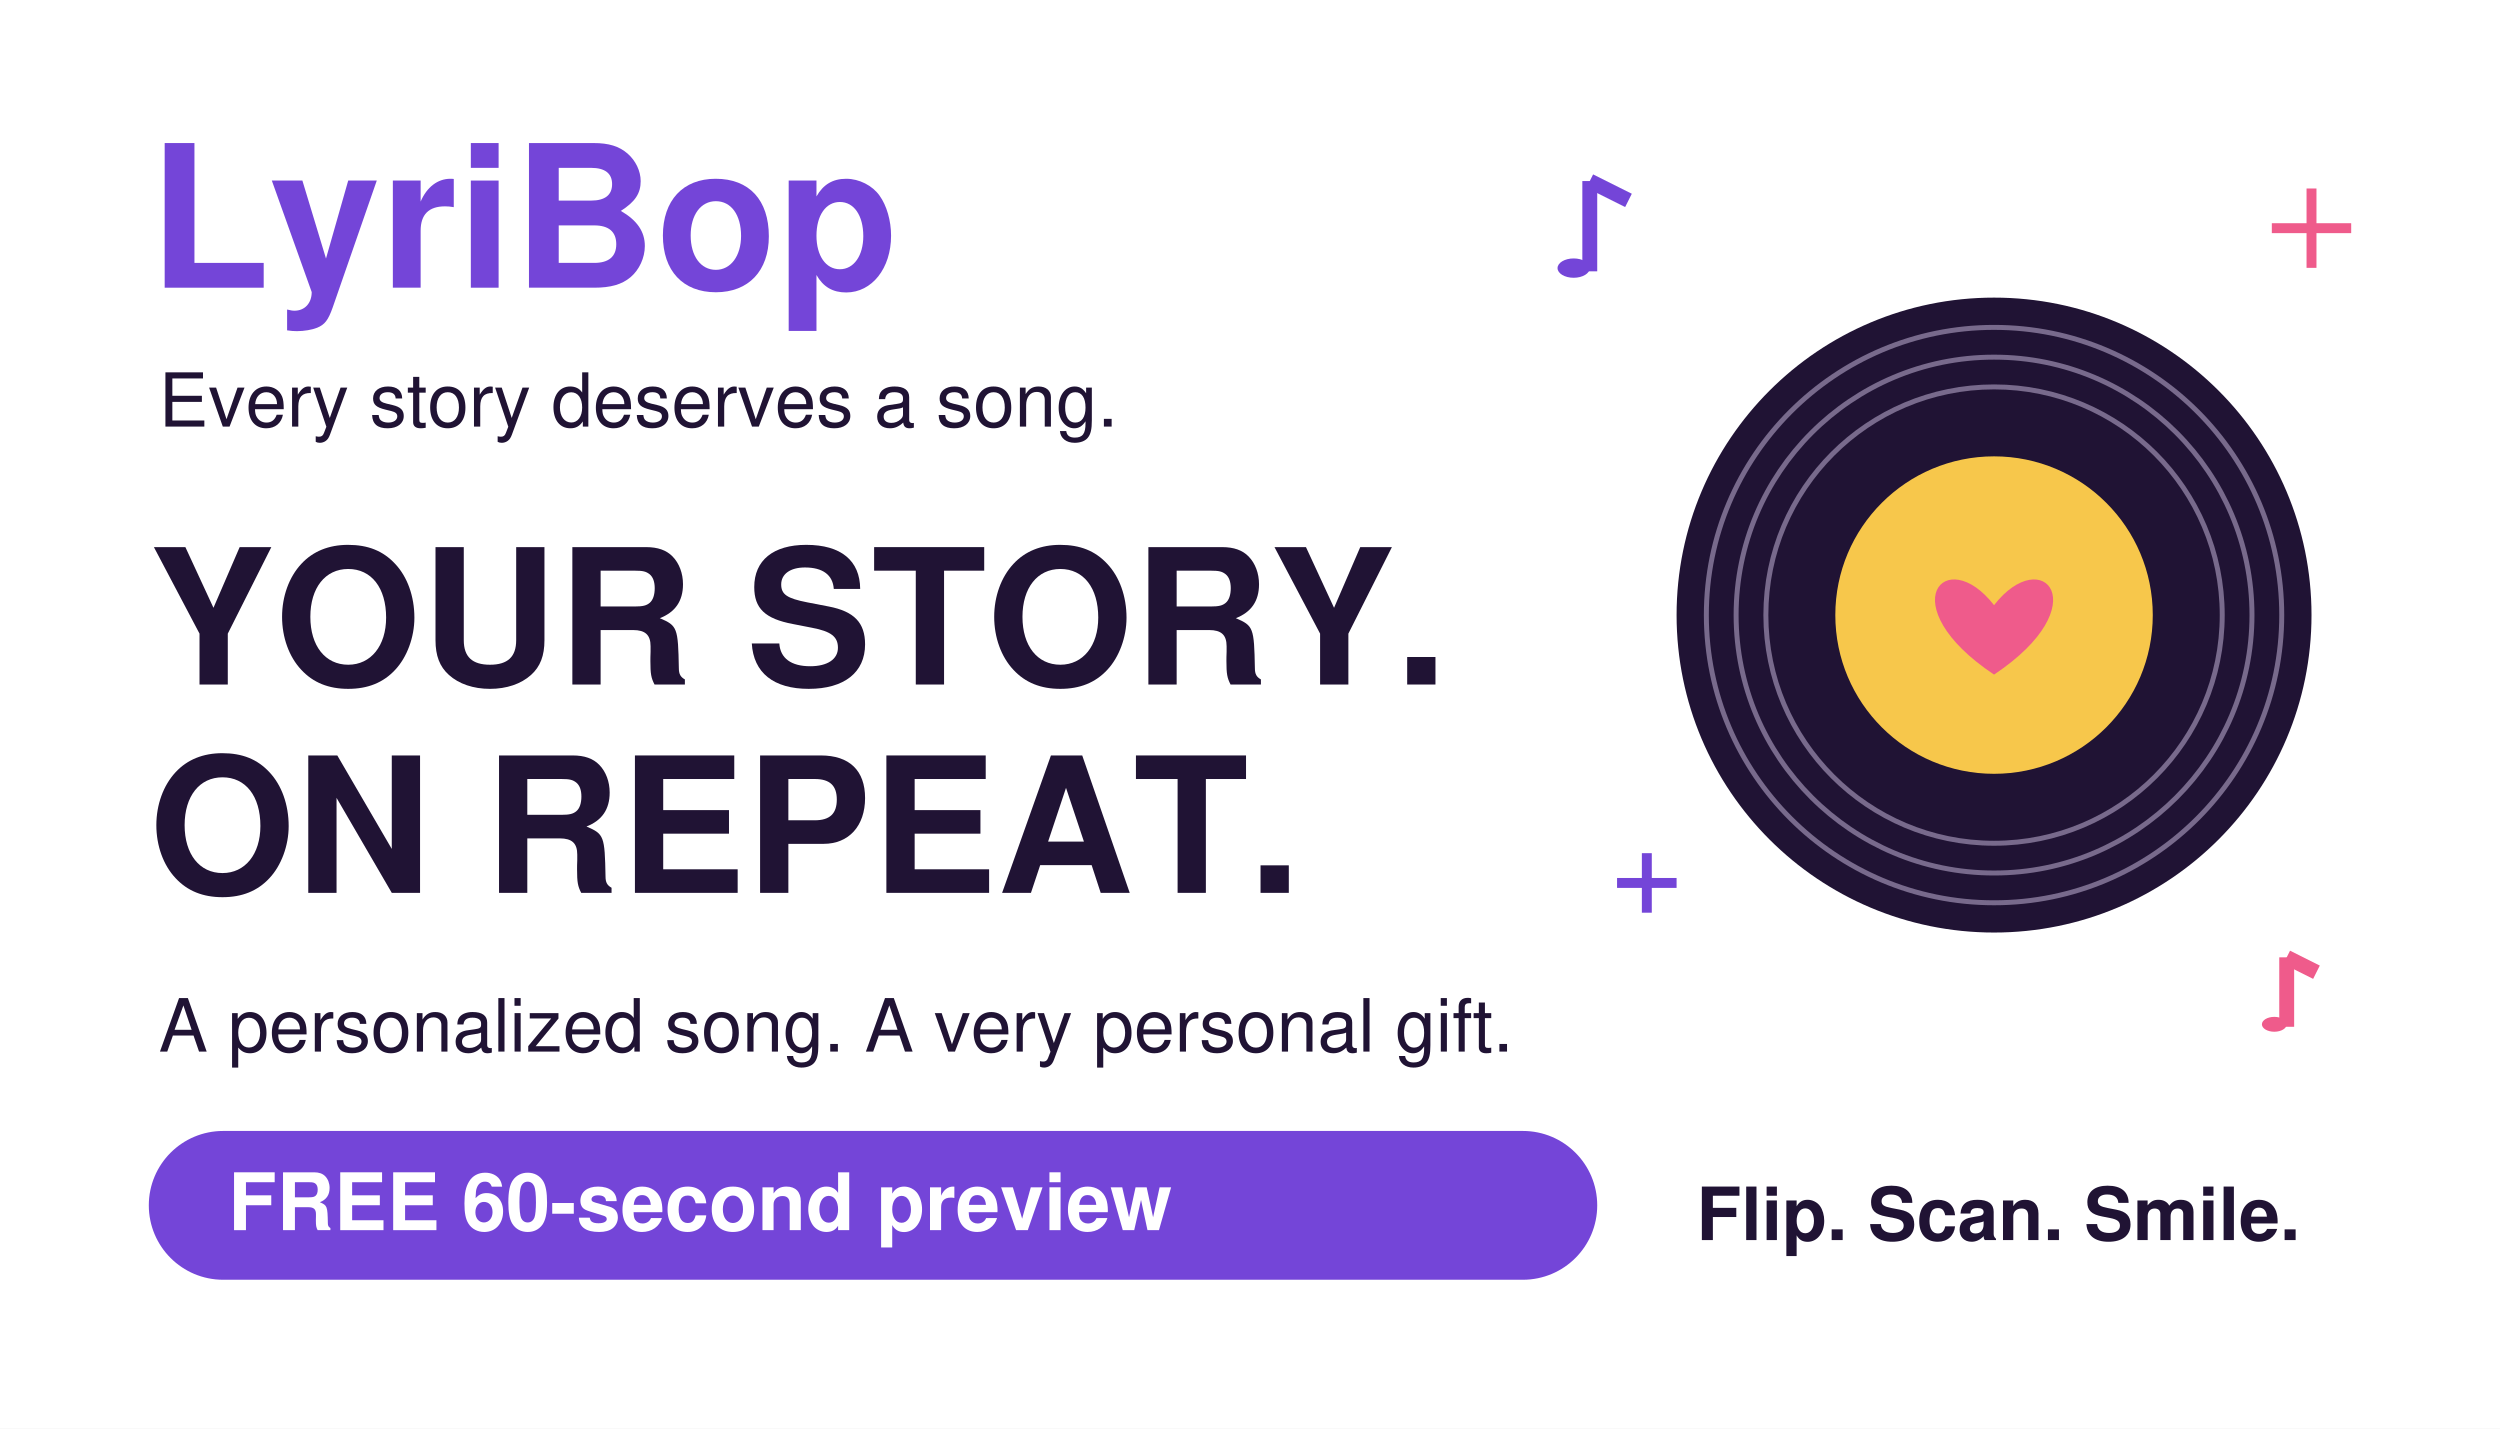
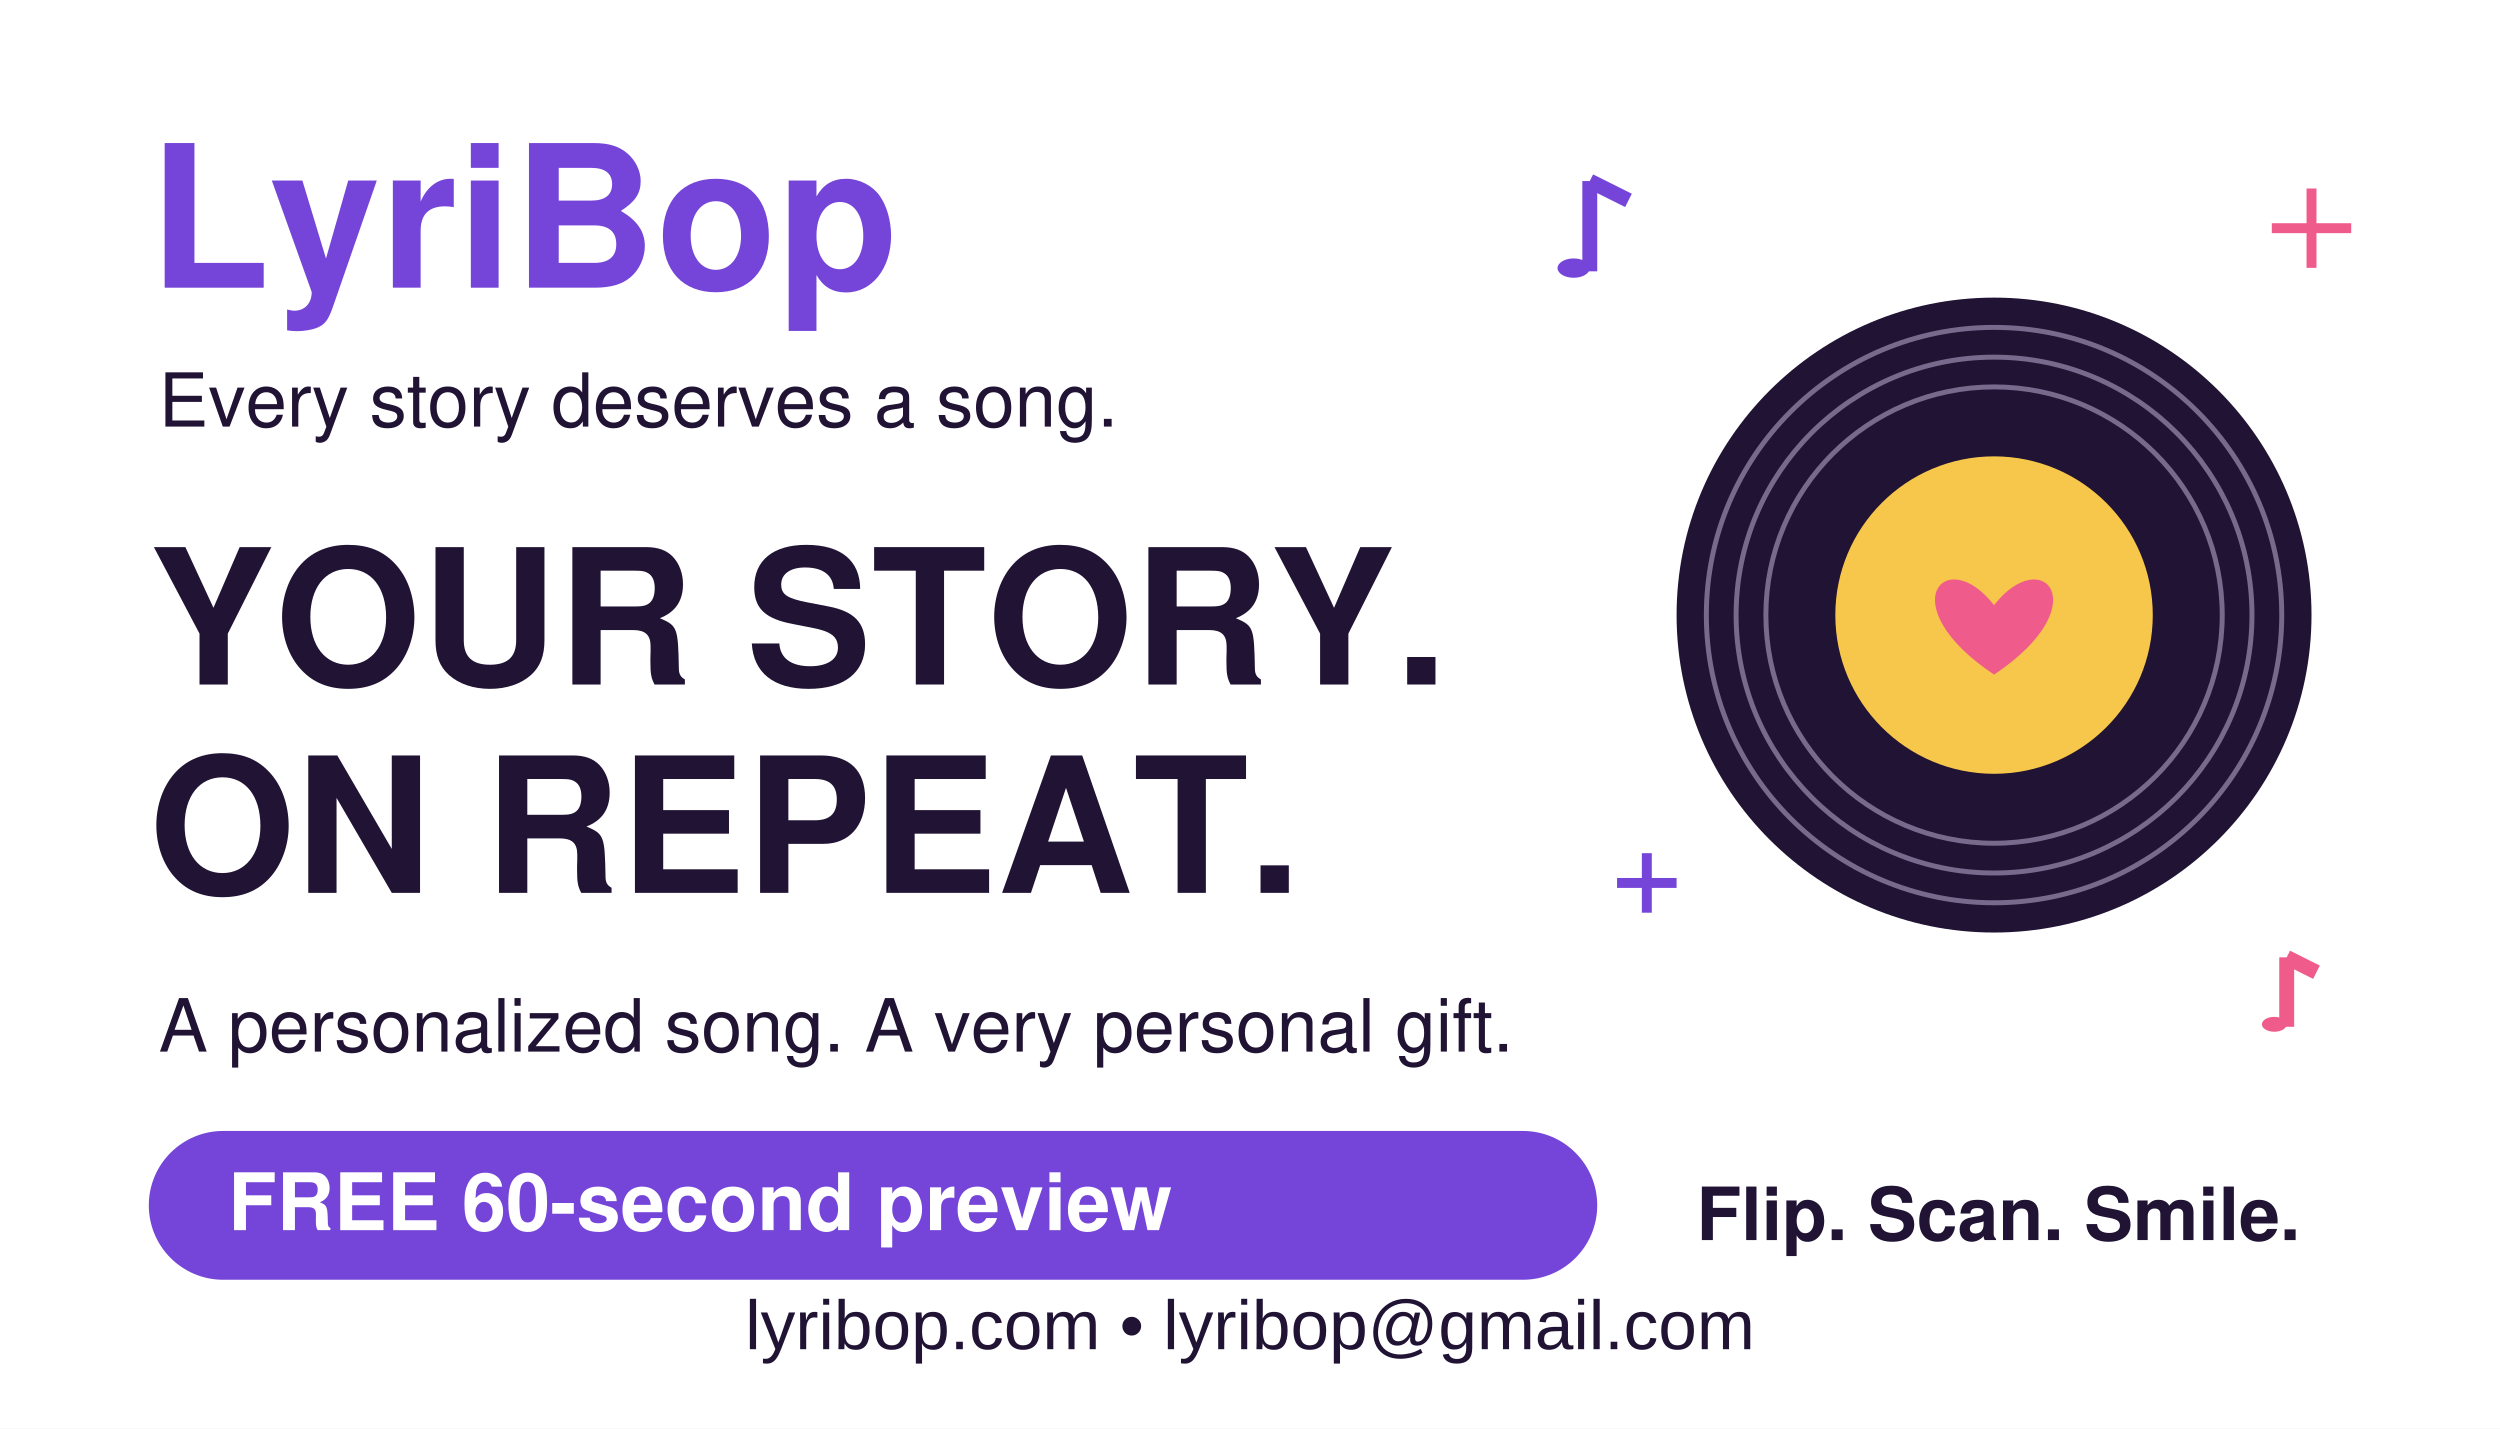
<svg xmlns="http://www.w3.org/2000/svg" xmlns:xlink="http://www.w3.org/1999/xlink" version="1.1" width="252" height="144" viewBox="0 0 252 144">
  <defs>
    <path id="font_1_45" d="M.23 .729H.08V0H.579V.125H.23V.729Z" />
    <path id="font_1_90" d="M.394 .54 .282 .147 .163 .54H.009L.21-.022C.21-.078 .175-.116 .123-.116 .112-.116 .103-.114 .086-.11V-.215C.107-.218 .119-.219 .136-.219 .172-.219 .212-.212 .237-.202 .276-.186 .293-.164 .316-.099L.538 .54H.394Z" />
    <path id="font_1_83" d="M.063 .54V0H.203V.287C.203 .369 .244 .41 .326 .41 .341 .41 .351 .409 .37 .406V.548C.362 .549 .359 .549 .353 .549 .289 .549 .234 .507 .203 .434V.54H.063Z" />
    <path id="font_1_74" d="M.207 .54H.067V0H.207V.54M.207 .729H.067V.604H.207V.729Z" />
    <path id="font_1_35" d="M.082 0H.41C.494 0 .55 .016 .594 .053 .638 .09 .666 .151 .666 .21 .666 .282 .628 .339 .545 .387 .617 .433 .645 .475 .645 .537 .645 .588 .62 .64 .579 .676 .536 .713 .485 .729 .407 .729H.082V0M.232 .604H.395C.465 .604 .501 .576 .501 .522 .501 .467 .465 .439 .395 .439H.232V.604M.232 .314H.411C.484 .314 .522 .282 .522 .219 .522 .157 .484 .125 .411 .125H.232V.314Z" />
    <path id="font_1_80" d="M.301 .549C.136 .549 .035 .44 .035 .263 .035 .085 .136-.023 .302-.023 .467-.023 .569 .085 .569 .259 .569 .442 .47 .549 .301 .549M.302 .436C.379 .436 .429 .367 .429 .261 .429 .16 .377 .09 .302 .09 .226 .09 .175 .159 .175 .263 .175 .367 .226 .436 .302 .436Z" />
    <path id="font_1_81" d="M.198 .54H.058V-.218H.198V.064C.232 .004 .28-.024 .348-.024 .478-.024 .574 .098 .574 .262 .574 .338 .552 .414 .516 .464 .48 .515 .413 .549 .348 .549 .28 .549 .232 .52 .198 .46V.54M.316 .432C.387 .432 .434 .364 .434 .26 .434 .161 .386 .093 .316 .093 .245 .093 .198 .161 .198 .262 .198 .364 .245 .432 .316 .432Z" />
    <path id="font_2_38" d="M.183 .332H.58V.414H.183V.647H.595V.729H.09V0H.613V.082H.183V.332Z" />
    <path id="font_2_87" d="M.285 0 .486 .524H.392L.244 .099 .104 .524H.01L.194 0H.285Z" />
    <path id="font_2_70" d="M.513 .234C.513 .314 .507 .362 .492 .401 .458 .487 .378 .539 .28 .539 .134 .539 .04 .428 .04 .255 .04 .082 .13-.023 .278-.023 .398-.023 .481 .045 .502 .159H.418C.395 .09 .348 .054 .281 .054 .228 .054 .183 .078 .155 .122 .135 .152 .128 .182 .127 .234H.513M.129 .302C.136 .399 .195 .462 .279 .462 .364 .462 .423 .396 .423 .302H.129Z" />
    <path id="font_2_83" d="M.069 .524V0H.153V.272C.154 .398 .206 .454 .321 .451V.536C.307 .538 .299 .539 .289 .539 .235 .539 .194 .507 .146 .429V.524H.069Z" />
    <path id="font_2_90" d="M.388 .524 .243 .116 .109 .524H.02L.197-.002 .165-.085C.151-.122 .133-.136 .098-.136 .084-.136 .072-.134 .054-.13V-.205C.071-.214 .088-.218 .11-.218 .137-.218 .166-.209 .188-.193 .214-.174 .229-.152 .245-.11L.478 .524H.388Z" />
    <path id="font_2_1" d="" />
    <path id="font_2_84" d="M.438 .378C.437 .481 .369 .539 .248 .539 .126 .539 .047 .476 .047 .379 .047 .297 .089 .258 .213 .228L.291 .209C.349 .195 .372 .174 .372 .137 .372 .087 .323 .054 .25 .054 .205 .054 .167 .067 .146 .089 .133 .104 .127 .119 .122 .156H.034C.038 .035 .106-.023 .243-.023 .375-.023 .459 .042 .459 .143 .459 .221 .415 .264 .311 .289L.231 .308C.163 .324 .134 .346 .134 .383 .134 .432 .177 .462 .245 .462 .312 .462 .348 .433 .35 .378H.438Z" />
    <path id="font_2_85" d="M.254 .524H.168V.668H.085V.524H.014V.456H.085V.06C.085 .006 .121-.023 .186-.023 .208-.023 .226-.021 .254-.016V.054C.242 .051 .231 .05 .214 .05 .178 .05 .168 .06 .168 .097V.456H.254V.524Z" />
    <path id="font_2_80" d="M.272 .539C.124 .539 .036 .434 .036 .258 .036 .081 .124-.023 .273-.023 .421-.023 .51 .082 .51 .254 .51 .436 .424 .539 .272 .539M.273 .462C.367 .462 .423 .385 .423 .255 .423 .131 .365 .054 .273 .054 .18 .054 .123 .131 .123 .258 .123 .385 .18 .462 .273 .462Z" />
    <path id="font_2_69" d="M.495 .729H.412V.458C.377 .511 .321 .539 .251 .539 .115 .539 .026 .43 .026 .263 .026 .086 .112-.023 .254-.023 .326-.023 .376 .004 .421 .069V0H.495V.729M.265 .461C.355 .461 .412 .382 .412 .256 .412 .135 .354 .055 .266 .055 .174 .055 .113 .136 .113 .258 .113 .38 .174 .461 .265 .461Z" />
    <path id="font_2_66" d="M.535 .049C.526 .047 .522 .047 .517 .047 .488 .047 .472 .062 .472 .088V.396C.472 .489 .404 .539 .275 .539 .198 .539 .137 .517 .101 .478 .077 .451 .067 .421 .065 .369H.149C.156 .433 .194 .462 .272 .462 .348 .462 .389 .434 .389 .384V.362C.388 .326 .37 .313 .302 .304 .184 .289 .166 .285 .134 .272 .073 .246 .042 .2 .042 .132 .042 .037 .108-.023 .214-.023 .28-.023 .333 0 .392 .054 .398 0 .424-.023 .478-.023 .496-.023 .507-.021 .535-.014V.049M.389 .165C.389 .137 .381 .12 .356 .097 .322 .066 .281 .05 .232 .05 .167 .05 .129 .081 .129 .134 .129 .189 .165 .217 .255 .23 .344 .242 .361 .246 .389 .259V.165Z" />
    <path id="font_2_79" d="M.07 .524V0H.154V.289C.154 .396 .21 .466 .296 .466 .362 .466 .404 .426 .404 .363V0H.487V.396C.487 .483 .422 .539 .321 .539 .243 .539 .193 .509 .147 .436V.524H.07Z" />
    <path id="font_2_72" d="M.404 .524V.448C.362 .511 .316 .539 .25 .539 .123 .539 .035 .421 .035 .253 .035 .165 .056 .101 .101 .048 .14 .002 .19-.023 .244-.023 .307-.023 .352 .005 .396 .071V.044C.396-.096 .357-.148 .253-.148 .182-.148 .145-.12 .137-.06H.052C.06-.157 .137-.218 .251-.218 .328-.218 .392-.193 .426-.151 .466-.102 .481-.037 .481 .086V.524H.404M.258 .462C.346 .462 .396 .388 .396 .255 .396 .128 .345 .054 .258 .054 .172 .054 .122 .129 .122 .258 .122 .386 .172 .462 .258 .462Z" />
    <path id="font_2_15" d="M.191 .104H.087V0H.191V.104Z" />
    <path id="font_1_58" d="M.419 .27 .65 .729H.482L.343 .407 .194 .729H.027L.269 .27V0H.419V.27Z" />
    <path id="font_1_48" d="M.39 .741C.288 .741 .204 .707 .142 .64 .077 .57 .04 .468 .04 .359 .04 .25 .077 .147 .142 .078 .205 .01 .287-.023 .391-.023 .495-.023 .577 .01 .64 .078 .703 .145 .742 .251 .742 .354 .742 .468 .705 .571 .64 .64 .576 .709 .496 .741 .39 .741M.391 .613C.514 .613 .592 .513 .592 .355 .592 .205 .511 .105 .391 .105 .269 .105 .19 .205 .19 .359 .19 .513 .269 .613 .391 .613Z" />
    <path id="font_1_54" d="M.504 .729V.235C.504 .147 .459 .105 .365 .105 .271 .105 .226 .147 .226 .235V.729H.076V.235C.076 .153 .098 .095 .147 .051 .2 .003 .277-.023 .365-.023 .453-.023 .53 .003 .583 .051 .632 .095 .654 .153 .654 .235V.729H.504Z" />
    <path id="font_1_51" d="M.23 .289H.402C.467 .289 .495 .263 .495 .203V.173C.494 .154 .494 .136 .494 .125 .494 .056 .498 .035 .516 0H.677V.027C.654 .04 .645 .055 .645 .087 .641 .302 .637 .312 .544 .352 .626 .384 .667 .443 .667 .532 .667 .59 .647 .643 .612 .679 .579 .713 .533 .729 .471 .729H.08V0H.23V.289M.23 .414V.604H.411C.454 .604 .471 .6 .49 .585 .508 .57 .517 .545 .517 .511 .517 .476 .508 .448 .49 .433 .473 .419 .454 .414 .411 .414H.23Z" />
    <path id="font_1_1" d="" />
    <path id="font_1_52" d="M.607 .507C.606 .658 .505 .741 .321 .741 .146 .741 .045 .659 .045 .517 .045 .404 .102 .349 .25 .321L.352 .301C.452 .282 .489 .254 .489 .195 .489 .134 .433 .097 .342 .097 .24 .097 .183 .14 .178 .218H.032C.041 .062 .148-.023 .334-.023 .522-.023 .633 .064 .633 .213 .633 .328 .575 .388 .44 .414L.326 .436C.219 .457 .188 .478 .188 .531 .188 .586 .236 .621 .314 .621 .409 .621 .462 .581 .467 .507H.607Z" />
    <path id="font_1_53" d="M.385 .604H.598V.729H.014V.604H.235V0H.385V.604Z" />
    <path id="font_1_15" d="M.214 .146H.064V0H.214V.146Z" />
    <path id="font_1_47" d="M.511 0H.661V.729H.511V.233L.222 .729H.068V0H.218V.504L.511 0Z" />
    <path id="font_1_38" d="M.229 .314H.578V.439H.229V.604H.606V.729H.079V0H.624V.125H.229V.314Z" />
    <path id="font_1_49" d="M.226 .26H.413C.547 .26 .633 .355 .633 .503 .633 .649 .55 .729 .398 .729H.076V0H.226V.26M.226 .385V.604H.366C.446 .604 .483 .569 .483 .495 .483 .42 .446 .385 .366 .385H.226Z" />
    <path id="font_1_34" d="M.501 .147 .549 0H.703L.451 .729H.285L.026 0H.179L.228 .147H.501M.46 .272H.27L.365 .557 .46 .272Z" />
    <path id="font_2_34" d="M.474 .219 .549 0H.653L.397 .729H.277L.017 0H.116L.193 .219H.474M.448 .297H.216L.336 .629 .448 .297Z" />
    <path id="font_2_81" d="M.054-.218H.138V.055C.182 .001 .231-.023 .299-.023 .435-.023 .523 .086 .523 .253 .523 .429 .437 .539 .298 .539 .227 .539 .17 .507 .131 .445V.524H.054V-.218M.284 .461C.376 .461 .436 .38 .436 .255 .436 .136 .375 .055 .284 .055 .195 .055 .138 .135 .138 .258 .138 .381 .195 .461 .284 .461Z" />
    <path id="font_2_77" d="M.152 .729H.068V0H.152V.729Z" />
    <path id="font_2_74" d="M.15 .524H.067V0H.15V.524M.15 .729H.066V.624H.15V.729Z" />
    <path id="font_2_91" d="M.443 .524H.052V.451H.344L.031 .075V0H.457V.073H.132L.443 .45V.524Z" />
    <path id="font_2_71" d="M.258 .524H.171V.606C.171 .641 .19 .659 .229 .659 .236 .659 .239 .659 .258 .658V.727C.239 .731 .228 .732 .211 .732 .134 .732 .088 .688 .088 .613V.524H.018V.456H.088V0H.171V.456H.258V.524Z" />
    <path id="font_1_39" d="M.224 .314H.543V.439H.224V.604H.586V.729H.074V0H.224V.314Z" />
    <path id="font_1_23" d="M.507 .548C.5 .594 .491 .617 .473 .643 .436 .694 .371 .724 .294 .724 .206 .724 .134 .685 .091 .614 .049 .545 .032 .466 .032 .337 .032 .215 .047 .139 .083 .082 .124 .016 .198-.023 .282-.023 .423-.023 .519 .082 .519 .237 .519 .373 .435 .467 .313 .467 .255 .467 .216 .45 .172 .404L.173 .419C.175 .485 .178 .506 .188 .533 .207 .585 .241 .611 .29 .611 .335 .611 .359 .593 .377 .548H.507M.278 .356C.344 .356 .386 .306 .386 .227 .386 .152 .34 .097 .278 .097 .214 .097 .17 .149 .17 .225 .17 .302 .214 .356 .278 .356Z" />
    <path id="font_1_17" d="M.273 .724C.197 .724 .132 .692 .089 .633 .048 .578 .029 .488 .029 .35 .029 .224 .045 .136 .079 .082 .121 .014 .19-.023 .273-.023 .35-.023 .413 .008 .457 .067 .497 .122 .517 .213 .517 .346 .517 .476 .501 .564 .467 .619 .425 .687 .356 .724 .273 .724M.273 .611C.309 .611 .338 .591 .355 .554 .369 .524 .377 .447 .377 .349 .377 .269 .37 .191 .359 .162 .343 .12 .313 .097 .273 .097 .236 .097 .208 .116 .191 .152 .177 .182 .169 .256 .169 .351 .169 .435 .176 .515 .187 .544 .202 .587 .233 .611 .273 .611Z" />
    <path id="font_1_14" d="M.298 .342H.026V.207H.298V.342Z" />
    <path id="font_1_84" d="M.505 .366C.503 .48 .415 .549 .27 .549 .133 .549 .048 .48 .048 .369 .048 .333 .059 .302 .078 .281 .097 .262 .114 .253 .166 .236L.333 .184C.368 .173 .38 .162 .38 .14 .38 .107 .341 .087 .276 .087 .239 .087 .211 .093 .193 .106 .178 .117 .172 .128 .166 .157H.029C.033 .038 .12-.023 .284-.023 .359-.023 .416-.007 .456 .025 .496 .057 .52 .107 .52 .16 .52 .23 .485 .275 .414 .296L.237 .347C.198 .359 .188 .367 .188 .389 .188 .419 .22 .439 .269 .439 .336 .439 .369 .415 .37 .366H.505Z" />
    <path id="font_1_70" d="M.524 .226C.525 .238 .525 .243 .525 .25 .525 .304 .517 .354 .504 .392 .468 .49 .381 .549 .272 .549 .117 .549 .022 .437 .022 .256 .022 .083 .116-.023 .269-.023 .39-.023 .488 .045 .519 .152H.381C.364 .109 .325 .084 .274 .084 .234 .084 .202 .101 .182 .131 .169 .151 .164 .175 .162 .226H.524M.164 .319C.173 .402 .208 .442 .27 .442 .334 .442 .372 .399 .379 .319H.164Z" />
    <path id="font_1_68" d="M.522 .338C.512 .47 .425 .549 .289 .549 .127 .549 .034 .443 .034 .259 .034 .081 .127-.023 .287-.023 .418-.023 .509 .058 .522 .187H.388C.371 .117 .343 .09 .287 .09 .216 .09 .174 .153 .174 .259 .174 .311 .184 .358 .201 .39 .217 .42 .248 .436 .288 .436 .345 .436 .372 .409 .388 .338H.522Z" />
    <path id="font_1_79" d="M.063 .54V0H.203V.324C.203 .388 .247 .43 .316 .43 .376 .43 .406 .397 .406 .333V0H.546V.362C.546 .482 .481 .549 .365 .549 .292 .549 .243 .523 .203 .462V.54H.063Z" />
    <path id="font_1_69" d="M.405 0H.545V.729H.405V.47C.37 .524 .324 .549 .256 .549 .127 .549 .029 .425 .029 .262 .029 .189 .051 .115 .087 .063 .124 .01 .19-.023 .256-.023 .324-.023 .37 .001 .405 .055V0M.287 .432C.358 .432 .405 .364 .405 .26 .405 .162 .357 .094 .287 .094 .217 .094 .169 .163 .169 .262 .169 .363 .217 .432 .287 .432Z" />
    <path id="font_1_87" d="M.35 0 .536 .54H.388L.279 .145 .162 .54H.014L.203 0H.35Z" />
    <path id="font_1_88" d="M.613 0 .766 .54H.621L.539 .162 .458 .54H.318L.236 .162 .15 .54H.005L.157 0H.301L.387 .381 .468 0H.613Z" />
    <path id="font_1_77" d="M.207 .729H.067V0H.207V.729Z" />
    <path id="font_1_66" d="M.524 .017C.5 .04 .492 .056 .492 .083V.383C.492 .493 .417 .549 .271 .549 .125 .549 .049 .487 .04 .362H.175C.182 .418 .205 .436 .274 .436 .328 .436 .355 .418 .355 .382 .355 .364 .346 .349 .331 .34 .312 .33 .312 .33 .243 .319L.187 .309C.08 .291 .028 .236 .028 .139 .028 .042 .093-.023 .192-.023 .252-.023 .306 .002 .356 .054 .356 .026 .359 .016 .372 0H.524V.017M.355 .217C.355 .136 .315 .09 .244 .09 .197 .09 .168 .115 .168 .155 .168 .197 .19 .217 .248 .229L.296 .238C.333 .245 .339 .247 .355 .255V.217Z" />
    <path id="font_1_78" d="M.06 .54V0H.2V.324C.2 .391 .236 .43 .296 .43 .343 .43 .372 .403 .372 .36V0H.512V.324C.512 .39 .548 .43 .608 .43 .655 .43 .684 .403 .684 .36V0H.824V.382C.824 .487 .76 .549 .652 .549 .583 .549 .536 .525 .494 .469 .468 .52 .414 .549 .347 .549 .285 .549 .245 .529 .199 .473V.54H.06Z" />
  </defs>
  <path transform="matrix(1,0,0,-1,0,144)" d="M0 0H252V144H0Z" fill="#ffffff" fill-rule="evenodd" />
  <use data-text="L" xlink:href="#font_1_45" transform="matrix(20,0,0,-20,15,29)" fill="#7445d8" />
  <use data-text="y" xlink:href="#font_1_90" transform="matrix(20,0,0,-20,27.22,29)" fill="#7445d8" />
  <use data-text="r" xlink:href="#font_1_83" transform="matrix(20,0,0,-20,38.34,29)" fill="#7445d8" />
  <use data-text="i" xlink:href="#font_1_74" transform="matrix(20,0,0,-20,46.12,29)" fill="#7445d8" />
  <use data-text="B" xlink:href="#font_1_35" transform="matrix(20,0,0,-20,51.68001,29)" fill="#7445d8" />
  <use data-text="o" xlink:href="#font_1_80" transform="matrix(20,0,0,-20,66.12,29)" fill="#7445d8" />
  <use data-text="p" xlink:href="#font_1_81" transform="matrix(20,0,0,-20,78.34001,29)" fill="#7445d8" />
  <use data-text="E" xlink:href="#font_2_38" transform="matrix(7.5,0,0,-7.5,16,43)" fill="#201334" />
  <use data-text="v" xlink:href="#font_2_87" transform="matrix(7.5,0,0,-7.5,21.0025,43)" fill="#201334" />
  <use data-text="e" xlink:href="#font_2_70" transform="matrix(7.5,0,0,-7.5,24.7525,43)" fill="#201334" />
  <use data-text="r" xlink:href="#font_2_83" transform="matrix(7.5,0,0,-7.5,28.9225,43)" fill="#201334" />
  <use data-text="y" xlink:href="#font_2_90" transform="matrix(7.5,0,0,-7.5,31.42,43)" fill="#201334" />
  <use data-text=" " xlink:href="#font_2_1" transform="matrix(7.5,0,0,-7.5,35.17,43)" fill="#201334" />
  <use data-text="s" xlink:href="#font_2_84" transform="matrix(7.5,0,0,-7.5,37.255,43)" fill="#201334" />
  <use data-text="t" xlink:href="#font_2_85" transform="matrix(7.5,0,0,-7.5,41.005,43)" fill="#201334" />
  <use data-text="o" xlink:href="#font_2_80" transform="matrix(7.5,0,0,-7.5,43.09,43)" fill="#201334" />
  <use data-text="r" xlink:href="#font_2_83" transform="matrix(7.5,0,0,-7.5,47.26,43)" fill="#201334" />
  <use data-text="y" xlink:href="#font_2_90" transform="matrix(7.5,0,0,-7.5,49.7575,43)" fill="#201334" />
  <use data-text=" " xlink:href="#font_2_1" transform="matrix(7.5,0,0,-7.5,53.5075,43)" fill="#201334" />
  <use data-text="d" xlink:href="#font_2_69" transform="matrix(7.5,0,0,-7.5,55.5925,43)" fill="#201334" />
  <use data-text="e" xlink:href="#font_2_70" transform="matrix(7.5,0,0,-7.5,59.7625,43)" fill="#201334" />
  <use data-text="s" xlink:href="#font_2_84" transform="matrix(7.5,0,0,-7.5,63.9325,43)" fill="#201334" />
  <use data-text="e" xlink:href="#font_2_70" transform="matrix(7.5,0,0,-7.5,67.6825,43)" fill="#201334" />
  <use data-text="r" xlink:href="#font_2_83" transform="matrix(7.5,0,0,-7.5,71.8525,43)" fill="#201334" />
  <use data-text="v" xlink:href="#font_2_87" transform="matrix(7.5,0,0,-7.5,74.35,43)" fill="#201334" />
  <use data-text="e" xlink:href="#font_2_70" transform="matrix(7.5,0,0,-7.5,78.1,43)" fill="#201334" />
  <use data-text="s" xlink:href="#font_2_84" transform="matrix(7.5,0,0,-7.5,82.27,43)" fill="#201334" />
  <use data-text=" " xlink:href="#font_2_1" transform="matrix(7.5,0,0,-7.5,86.02,43)" fill="#201334" />
  <use data-text="a" xlink:href="#font_2_66" transform="matrix(7.5,0,0,-7.5,88.105,43)" fill="#201334" />
  <use data-text=" " xlink:href="#font_2_1" transform="matrix(7.5,0,0,-7.5,92.275,43)" fill="#201334" />
  <use data-text="s" xlink:href="#font_2_84" transform="matrix(7.5,0,0,-7.5,94.35999,43)" fill="#201334" />
  <use data-text="o" xlink:href="#font_2_80" transform="matrix(7.5,0,0,-7.5,98.10999,43)" fill="#201334" />
  <use data-text="n" xlink:href="#font_2_79" transform="matrix(7.5,0,0,-7.5,102.28,43)" fill="#201334" />
  <use data-text="g" xlink:href="#font_2_72" transform="matrix(7.5,0,0,-7.5,106.45,43)" fill="#201334" />
  <use data-text="." xlink:href="#font_2_15" transform="matrix(7.5,0,0,-7.5,110.62,43)" fill="#201334" />
  <path transform="matrix(1,0,0,-1,0,144)" d="M233 82C233 99.673 218.673 114 201 114 183.327 114 169 99.673 169 82 169 64.327 183.327 50 201 50 218.673 50 233 64.327 233 82" fill="#201334" fill-rule="evenodd" />
  <path transform="matrix(1,0,0,-1,0,144)" stroke-width=".5" stroke-linecap="butt" stroke-miterlimit="10" stroke-linejoin="miter" fill="none" stroke="#786a8c" d="M224 82C224 94.703 213.702 105 201 105 188.298 105 178 94.703 178 82 178 69.297 188.298 59 201 59 213.702 59 224 69.297 224 82" />
  <path transform="matrix(1,0,0,-1,0,144)" stroke-width=".5" stroke-linecap="butt" stroke-miterlimit="10" stroke-linejoin="miter" fill="none" stroke="#786a8c" d="M227 82C227 96.359 215.359 108 201 108 186.641 108 175 96.359 175 82 175 67.641 186.641 56 201 56 215.359 56 227 67.641 227 82" />
  <path transform="matrix(1,0,0,-1,0,144)" stroke-width=".5" stroke-linecap="butt" stroke-miterlimit="10" stroke-linejoin="miter" fill="none" stroke="#786a8c" d="M230 82C230 98.016 217.016 111 201 111 184.984 111 172 98.016 172 82 172 65.984 184.984 53 201 53 217.016 53 230 65.984 230 82" />
  <path transform="matrix(1,0,0,-1,0,144)" d="M217 82C217 90.837 209.837 98 201 98 192.163 98 185 90.837 185 82 185 73.163 192.163 66 201 66 209.837 66 217 73.163 217 82" fill="#f7c74b" fill-rule="evenodd" />
  <path transform="matrix(1,0,0,-1,0,144)" d="M201 76C190.5 83 196.1 89.3 201 83 205.9 89.3 211.5 83 201 76" fill="#ef5b8b" fill-rule="evenodd" />
  <path transform="matrix(1,0,0,-1,0,144)" d="M160.25 116.975C160.25 117.513 159.523 117.95 158.625 117.95 157.727 117.95 157 117.513 157 116.975 157 116.436 157.727 116 158.625 116 159.523 116 160.25 116.436 160.25 116.975" fill="#7445d8" fill-rule="evenodd" />
  <path transform="matrix(1,0,0,-1,0,144)" stroke-width="1.5" stroke-linecap="butt" stroke-miterlimit="10" stroke-linejoin="miter" fill="none" stroke="#7445d8" d="M160.25 116.65V125.75" />
  <path transform="matrix(1,0,0,-1,0,144)" stroke-width="1.5" stroke-linecap="butt" stroke-miterlimit="10" stroke-linejoin="miter" fill="none" stroke="#7445d8" d="M160.25 125.75 164.15 123.8" />
  <path transform="matrix(1,0,0,-1,0,144)" d="M230.5 40.75C230.5 41.164 229.94 41.5 229.25 41.5 228.56 41.5 228 41.164 228 40.75 228 40.336 228.56 40 229.25 40 229.94 40 230.5 40.336 230.5 40.75" fill="#ef5b8b" fill-rule="evenodd" />
  <path transform="matrix(1,0,0,-1,0,144)" stroke-width="1.5" stroke-linecap="butt" stroke-miterlimit="10" stroke-linejoin="miter" fill="none" stroke="#ef5b8b" d="M230.5 40.5V47.5" />
  <path transform="matrix(1,0,0,-1,0,144)" stroke-width="1.5" stroke-linecap="butt" stroke-miterlimit="10" stroke-linejoin="miter" fill="none" stroke="#ef5b8b" d="M230.5 47.5 233.5 46" />
  <path transform="matrix(1,0,0,-1,0,144)" stroke-width="1" stroke-linecap="butt" stroke-miterlimit="10" stroke-linejoin="miter" fill="none" stroke="#ef5b8b" d="M229 121H237" />
  <path transform="matrix(1,0,0,-1,0,144)" stroke-width="1" stroke-linecap="butt" stroke-miterlimit="10" stroke-linejoin="miter" fill="none" stroke="#ef5b8b" d="M233 117V125" />
  <path transform="matrix(1,0,0,-1,0,144)" stroke-width="1" stroke-linecap="butt" stroke-miterlimit="10" stroke-linejoin="miter" fill="none" stroke="#7445d8" d="M163 55H169" />
  <path transform="matrix(1,0,0,-1,0,144)" stroke-width="1" stroke-linecap="butt" stroke-miterlimit="10" stroke-linejoin="miter" fill="none" stroke="#7445d8" d="M166 52V58" />
  <use data-text="Y" xlink:href="#font_1_58" transform="matrix(19,0,0,-19,15,69)" fill="#201334" />
  <use data-text="O" xlink:href="#font_1_48" transform="matrix(19,0,0,-19,27.673,69)" fill="#201334" />
  <use data-text="U" xlink:href="#font_1_54" transform="matrix(19,0,0,-19,42.455,69)" fill="#201334" />
  <use data-text="R" xlink:href="#font_1_51" transform="matrix(19,0,0,-19,56.17301,69)" fill="#201334" />
  <use data-text=" " xlink:href="#font_1_1" transform="matrix(19,0,0,-19,69.89101,69)" fill="#201334" />
  <use data-text="S" xlink:href="#font_1_52" transform="matrix(19,0,0,-19,75.17301,69)" fill="#201334" />
  <use data-text="T" xlink:href="#font_1_53" transform="matrix(19,0,0,-19,87.84601,69)" fill="#201334" />
  <use data-text="O" xlink:href="#font_1_48" transform="matrix(19,0,0,-19,99.45501,69)" fill="#201334" />
  <use data-text="R" xlink:href="#font_1_51" transform="matrix(19,0,0,-19,114.237,69)" fill="#201334" />
  <use data-text="Y" xlink:href="#font_1_58" transform="matrix(19,0,0,-19,127.955,69)" fill="#201334" />
  <use data-text="." xlink:href="#font_1_15" transform="matrix(19,0,0,-19,140.628,69)" fill="#201334" />
  <use data-text="O" xlink:href="#font_1_48" transform="matrix(19,0,0,-19,15,90)" fill="#201334" />
  <use data-text="N" xlink:href="#font_1_47" transform="matrix(19,0,0,-19,29.782,90)" fill="#201334" />
  <use data-text=" " xlink:href="#font_1_1" transform="matrix(19,0,0,-19,43.50001,90)" fill="#201334" />
  <use data-text="R" xlink:href="#font_1_51" transform="matrix(19,0,0,-19,48.78201,90)" fill="#201334" />
  <use data-text="E" xlink:href="#font_1_38" transform="matrix(19,0,0,-19,62.50001,90)" fill="#201334" />
  <use data-text="P" xlink:href="#font_1_49" transform="matrix(19,0,0,-19,75.17301,90)" fill="#201334" />
  <use data-text="E" xlink:href="#font_1_38" transform="matrix(19,0,0,-19,87.84602,90)" fill="#201334" />
  <use data-text="A" xlink:href="#font_1_34" transform="matrix(19,0,0,-19,100.519,90)" fill="#201334" />
  <use data-text="T" xlink:href="#font_1_53" transform="matrix(19,0,0,-19,114.237,90)" fill="#201334" />
  <use data-text="." xlink:href="#font_1_15" transform="matrix(19,0,0,-19,125.846,90)" fill="#201334" />
  <use data-text="A" xlink:href="#font_2_34" transform="matrix(7.4,0,0,-7.4,16,106)" fill="#201334" />
  <use data-text=" " xlink:href="#font_2_1" transform="matrix(7.4,0,0,-7.4,20.9358,106)" fill="#201334" />
  <use data-text="p" xlink:href="#font_2_81" transform="matrix(7.4,0,0,-7.4,22.993,106)" fill="#201334" />
  <use data-text="e" xlink:href="#font_2_70" transform="matrix(7.4,0,0,-7.4,27.1074,106)" fill="#201334" />
  <use data-text="r" xlink:href="#font_2_83" transform="matrix(7.4,0,0,-7.4,31.2218,106)" fill="#201334" />
  <use data-text="s" xlink:href="#font_2_84" transform="matrix(7.4,0,0,-7.4,33.686,106)" fill="#201334" />
  <use data-text="o" xlink:href="#font_2_80" transform="matrix(7.4,0,0,-7.4,37.386,106)" fill="#201334" />
  <use data-text="n" xlink:href="#font_2_79" transform="matrix(7.4,0,0,-7.4,41.5004,106)" fill="#201334" />
  <use data-text="a" xlink:href="#font_2_66" transform="matrix(7.4,0,0,-7.4,45.6148,106)" fill="#201334" />
  <use data-text="l" xlink:href="#font_2_77" transform="matrix(7.4,0,0,-7.4,49.7292,106)" fill="#201334" />
  <use data-text="i" xlink:href="#font_2_74" transform="matrix(7.4,0,0,-7.4,51.372,106)" fill="#201334" />
  <use data-text="z" xlink:href="#font_2_91" transform="matrix(7.4,0,0,-7.4,53.0148,106)" fill="#201334" />
  <use data-text="e" xlink:href="#font_2_70" transform="matrix(7.4,0,0,-7.4,56.7148,106)" fill="#201334" />
  <use data-text="d" xlink:href="#font_2_69" transform="matrix(7.4,0,0,-7.4,60.8292,106)" fill="#201334" />
  <use data-text=" " xlink:href="#font_2_1" transform="matrix(7.4,0,0,-7.4,64.9436,106)" fill="#201334" />
  <use data-text="s" xlink:href="#font_2_84" transform="matrix(7.4,0,0,-7.4,67.00079,106)" fill="#201334" />
  <use data-text="o" xlink:href="#font_2_80" transform="matrix(7.4,0,0,-7.4,70.70079,106)" fill="#201334" />
  <use data-text="n" xlink:href="#font_2_79" transform="matrix(7.4,0,0,-7.4,74.81519,106)" fill="#201334" />
  <use data-text="g" xlink:href="#font_2_72" transform="matrix(7.4,0,0,-7.4,78.9296,106)" fill="#201334" />
  <use data-text="." xlink:href="#font_2_15" transform="matrix(7.4,0,0,-7.4,83.044,106)" fill="#201334" />
  <use data-text=" " xlink:href="#font_2_1" transform="matrix(7.4,0,0,-7.4,85.1012,106)" fill="#201334" />
  <use data-text="A" xlink:href="#font_2_34" transform="matrix(7.4,0,0,-7.4,87.1584,106)" fill="#201334" />
  <use data-text=" " xlink:href="#font_2_1" transform="matrix(7.4,0,0,-7.4,92.09419,106)" fill="#201334" />
  <use data-text="v" xlink:href="#font_2_87" transform="matrix(7.4,0,0,-7.4,94.15139,106)" fill="#201334" />
  <use data-text="e" xlink:href="#font_2_70" transform="matrix(7.4,0,0,-7.4,97.85139,106)" fill="#201334" />
  <use data-text="r" xlink:href="#font_2_83" transform="matrix(7.4,0,0,-7.4,101.9658,106)" fill="#201334" />
  <use data-text="y" xlink:href="#font_2_90" transform="matrix(7.4,0,0,-7.4,104.43,106)" fill="#201334" />
  <use data-text=" " xlink:href="#font_2_1" transform="matrix(7.4,0,0,-7.4,108.13,106)" fill="#201334" />
  <use data-text="p" xlink:href="#font_2_81" transform="matrix(7.4,0,0,-7.4,110.1872,106)" fill="#201334" />
  <use data-text="e" xlink:href="#font_2_70" transform="matrix(7.4,0,0,-7.4,114.3016,106)" fill="#201334" />
  <use data-text="r" xlink:href="#font_2_83" transform="matrix(7.4,0,0,-7.4,118.416,106)" fill="#201334" />
  <use data-text="s" xlink:href="#font_2_84" transform="matrix(7.4,0,0,-7.4,120.8802,106)" fill="#201334" />
  <use data-text="o" xlink:href="#font_2_80" transform="matrix(7.4,0,0,-7.4,124.5802,106)" fill="#201334" />
  <use data-text="n" xlink:href="#font_2_79" transform="matrix(7.4,0,0,-7.4,128.6946,106)" fill="#201334" />
  <use data-text="a" xlink:href="#font_2_66" transform="matrix(7.4,0,0,-7.4,132.809,106)" fill="#201334" />
  <use data-text="l" xlink:href="#font_2_77" transform="matrix(7.4,0,0,-7.4,136.9234,106)" fill="#201334" />
  <use data-text=" " xlink:href="#font_2_1" transform="matrix(7.4,0,0,-7.4,138.5662,106)" fill="#201334" />
  <use data-text="g" xlink:href="#font_2_72" transform="matrix(7.4,0,0,-7.4,140.6234,106)" fill="#201334" />
  <use data-text="i" xlink:href="#font_2_74" transform="matrix(7.4,0,0,-7.4,144.7378,106)" fill="#201334" />
  <use data-text="f" xlink:href="#font_2_71" transform="matrix(7.4,0,0,-7.4,146.3806,106)" fill="#201334" />
  <use data-text="t" xlink:href="#font_2_85" transform="matrix(7.4,0,0,-7.4,148.4378,106)" fill="#201334" />
  <use data-text="." xlink:href="#font_2_15" transform="matrix(7.4,0,0,-7.4,150.495,106)" fill="#201334" />
  <path transform="matrix(1,0,0,-1,0,144)" d="M22.5 15H153.5C157.646 15 161 18.354 161 22.5 161 26.646 157.646 30 153.5 30H22.5C18.354 30 15 26.646 15 22.5 15 18.354 18.354 15 22.5 15Z" fill="#7445d8" fill-rule="evenodd" />
  <use data-text="F" xlink:href="#font_1_39" transform="matrix(8,0,0,-8,23,124)" fill="#ffffff" />
  <use data-text="R" xlink:href="#font_1_51" transform="matrix(8,0,0,-8,27.888,124)" fill="#ffffff" />
  <use data-text="E" xlink:href="#font_1_38" transform="matrix(8,0,0,-8,33.664,124)" fill="#ffffff" />
  <use data-text="E" xlink:href="#font_1_38" transform="matrix(8,0,0,-8,39,124)" fill="#ffffff" />
  <use data-text=" " xlink:href="#font_1_1" transform="matrix(8,0,0,-8,44.336,124)" fill="#ffffff" />
  <use data-text="6" xlink:href="#font_1_23" transform="matrix(8,0,0,-8,46.56,124)" fill="#ffffff" />
  <use data-text="0" xlink:href="#font_1_17" transform="matrix(8,0,0,-8,51.008,124)" fill="#ffffff" />
  <use data-text="-" xlink:href="#font_1_14" transform="matrix(8,0,0,-8,55.456,124)" fill="#ffffff" />
  <use data-text="s" xlink:href="#font_1_84" transform="matrix(8,0,0,-8,58.12,124)" fill="#ffffff" />
  <use data-text="e" xlink:href="#font_1_70" transform="matrix(8,0,0,-8,62.56801,124)" fill="#ffffff" />
  <use data-text="c" xlink:href="#font_1_68" transform="matrix(8,0,0,-8,67.01601,124)" fill="#ffffff" />
  <use data-text="o" xlink:href="#font_1_80" transform="matrix(8,0,0,-8,71.46401,124)" fill="#ffffff" />
  <use data-text="n" xlink:href="#font_1_79" transform="matrix(8,0,0,-8,76.35201,124)" fill="#ffffff" />
  <use data-text="d" xlink:href="#font_1_69" transform="matrix(8,0,0,-8,81.24001,124)" fill="#ffffff" />
  <use data-text=" " xlink:href="#font_1_1" transform="matrix(8,0,0,-8,86.12801,124)" fill="#ffffff" />
  <use data-text="p" xlink:href="#font_1_81" transform="matrix(8,0,0,-8,88.35201,124)" fill="#ffffff" />
  <use data-text="r" xlink:href="#font_1_83" transform="matrix(8,0,0,-8,93.24001,124)" fill="#ffffff" />
  <use data-text="e" xlink:href="#font_1_70" transform="matrix(8,0,0,-8,96.35201,124)" fill="#ffffff" />
  <use data-text="v" xlink:href="#font_1_87" transform="matrix(8,0,0,-8,100.8,124)" fill="#ffffff" />
  <use data-text="i" xlink:href="#font_1_74" transform="matrix(8,0,0,-8,105.248,124)" fill="#ffffff" />
  <use data-text="e" xlink:href="#font_1_70" transform="matrix(8,0,0,-8,107.472,124)" fill="#ffffff" />
  <use data-text="w" xlink:href="#font_1_88" transform="matrix(8,0,0,-8,111.92,124)" fill="#ffffff" />
  <use data-text="F" xlink:href="#font_1_39" transform="matrix(7.4,0,0,-7.4,171,125)" fill="#201334" />
  <use data-text="l" xlink:href="#font_1_77" transform="matrix(7.4,0,0,-7.4,175.5214,125)" fill="#201334" />
  <use data-text="i" xlink:href="#font_1_74" transform="matrix(7.4,0,0,-7.4,177.5786,125)" fill="#201334" />
  <use data-text="p" xlink:href="#font_1_81" transform="matrix(7.4,0,0,-7.4,179.6358,125)" fill="#201334" />
  <use data-text="." xlink:href="#font_1_15" transform="matrix(7.4,0,0,-7.4,184.1572,125)" fill="#201334" />
  <use data-text=" " xlink:href="#font_1_1" transform="matrix(7.4,0,0,-7.4,186.2144,125)" fill="#201334" />
  <use data-text="S" xlink:href="#font_1_52" transform="matrix(7.4,0,0,-7.4,188.2716,125)" fill="#201334" />
  <use data-text="c" xlink:href="#font_1_68" transform="matrix(7.4,0,0,-7.4,193.2074,125)" fill="#201334" />
  <use data-text="a" xlink:href="#font_1_66" transform="matrix(7.4,0,0,-7.4,197.3218,125)" fill="#201334" />
  <use data-text="n" xlink:href="#font_1_79" transform="matrix(7.4,0,0,-7.4,201.4362,125)" fill="#201334" />
  <use data-text="." xlink:href="#font_1_15" transform="matrix(7.4,0,0,-7.4,205.9576,125)" fill="#201334" />
  <use data-text=" " xlink:href="#font_1_1" transform="matrix(7.4,0,0,-7.4,208.0148,125)" fill="#201334" />
  <use data-text="S" xlink:href="#font_1_52" transform="matrix(7.4,0,0,-7.4,210.072,125)" fill="#201334" />
  <use data-text="m" xlink:href="#font_1_78" transform="matrix(7.4,0,0,-7.4,215.0078,125)" fill="#201334" />
  <use data-text="i" xlink:href="#font_1_74" transform="matrix(7.4,0,0,-7.4,221.5864,125)" fill="#201334" />
  <use data-text="l" xlink:href="#font_1_77" transform="matrix(7.4,0,0,-7.4,223.6436,125)" fill="#201334" />
  <use data-text="e" xlink:href="#font_1_70" transform="matrix(7.4,0,0,-7.4,225.7008,125)" fill="#201334" />
  <use data-text="." xlink:href="#font_1_15" transform="matrix(7.4,0,0,-7.4,229.8152,125)" fill="#201334" />
+   <text x="126" y="136" text-anchor="middle" font-family="Arial,Helvetica,sans-serif" font-size="7" fill="#201334">lyribop.com • lyribop@gmail.com</text>
</svg>
